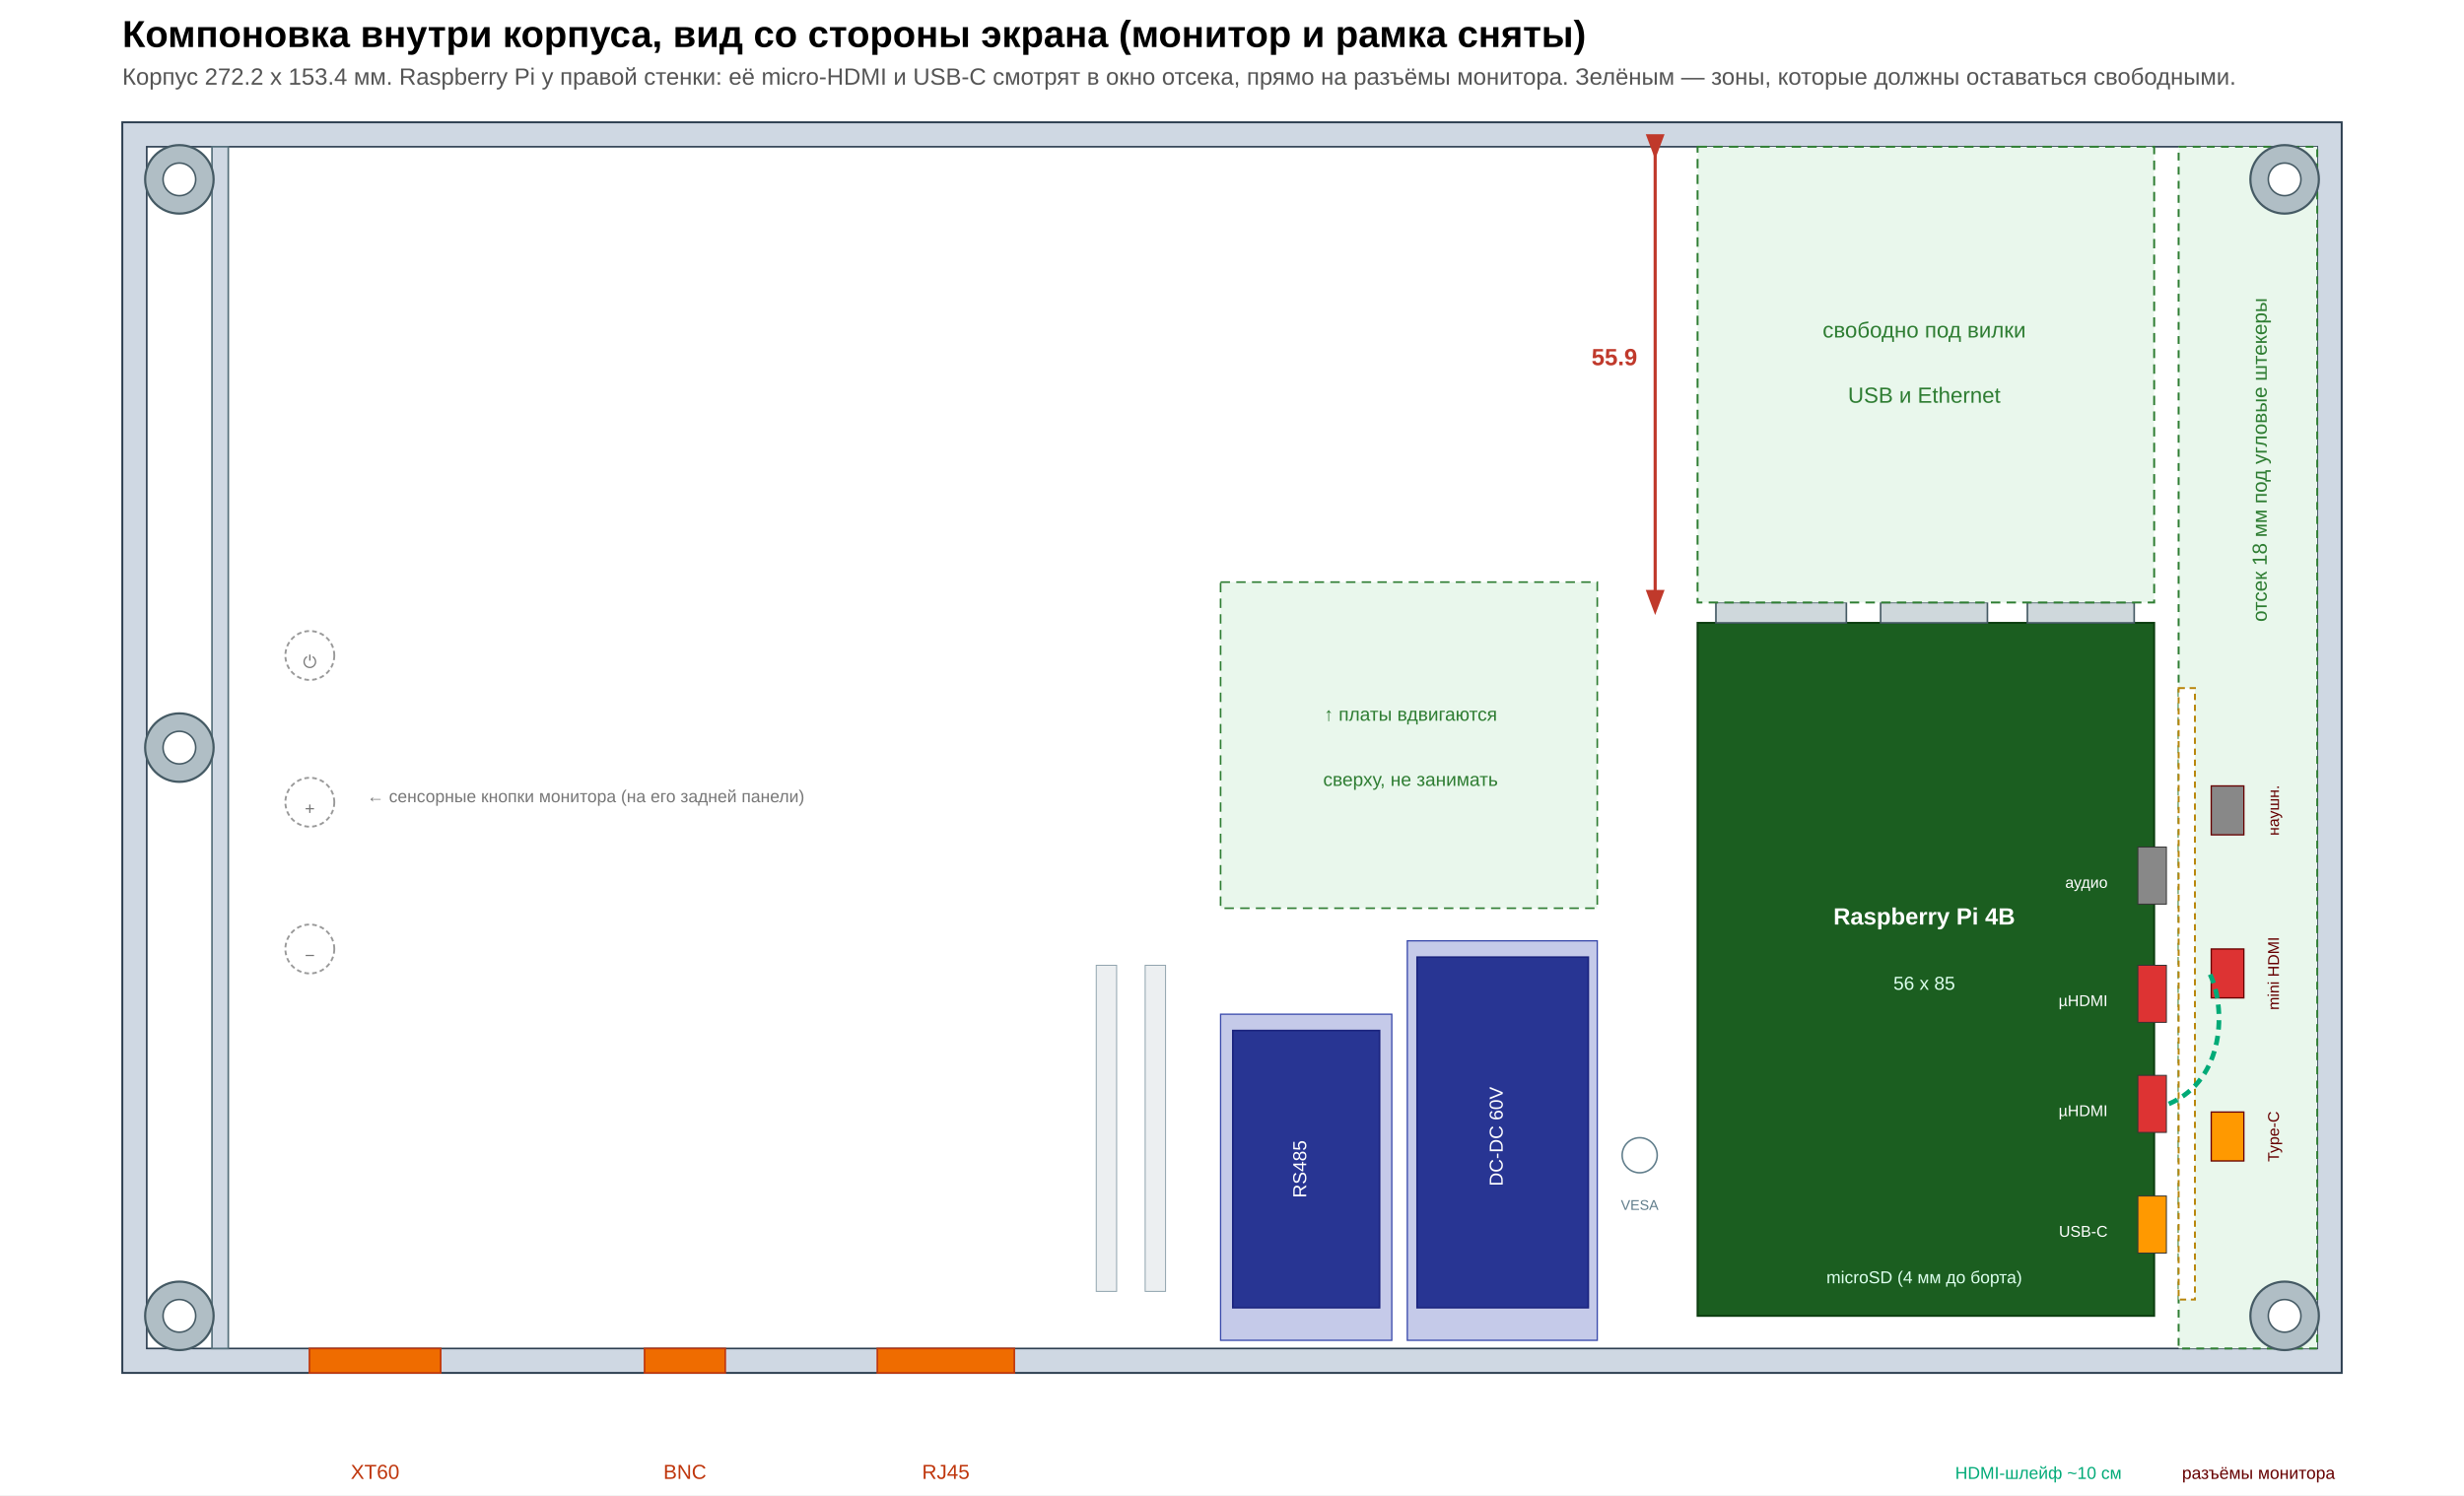
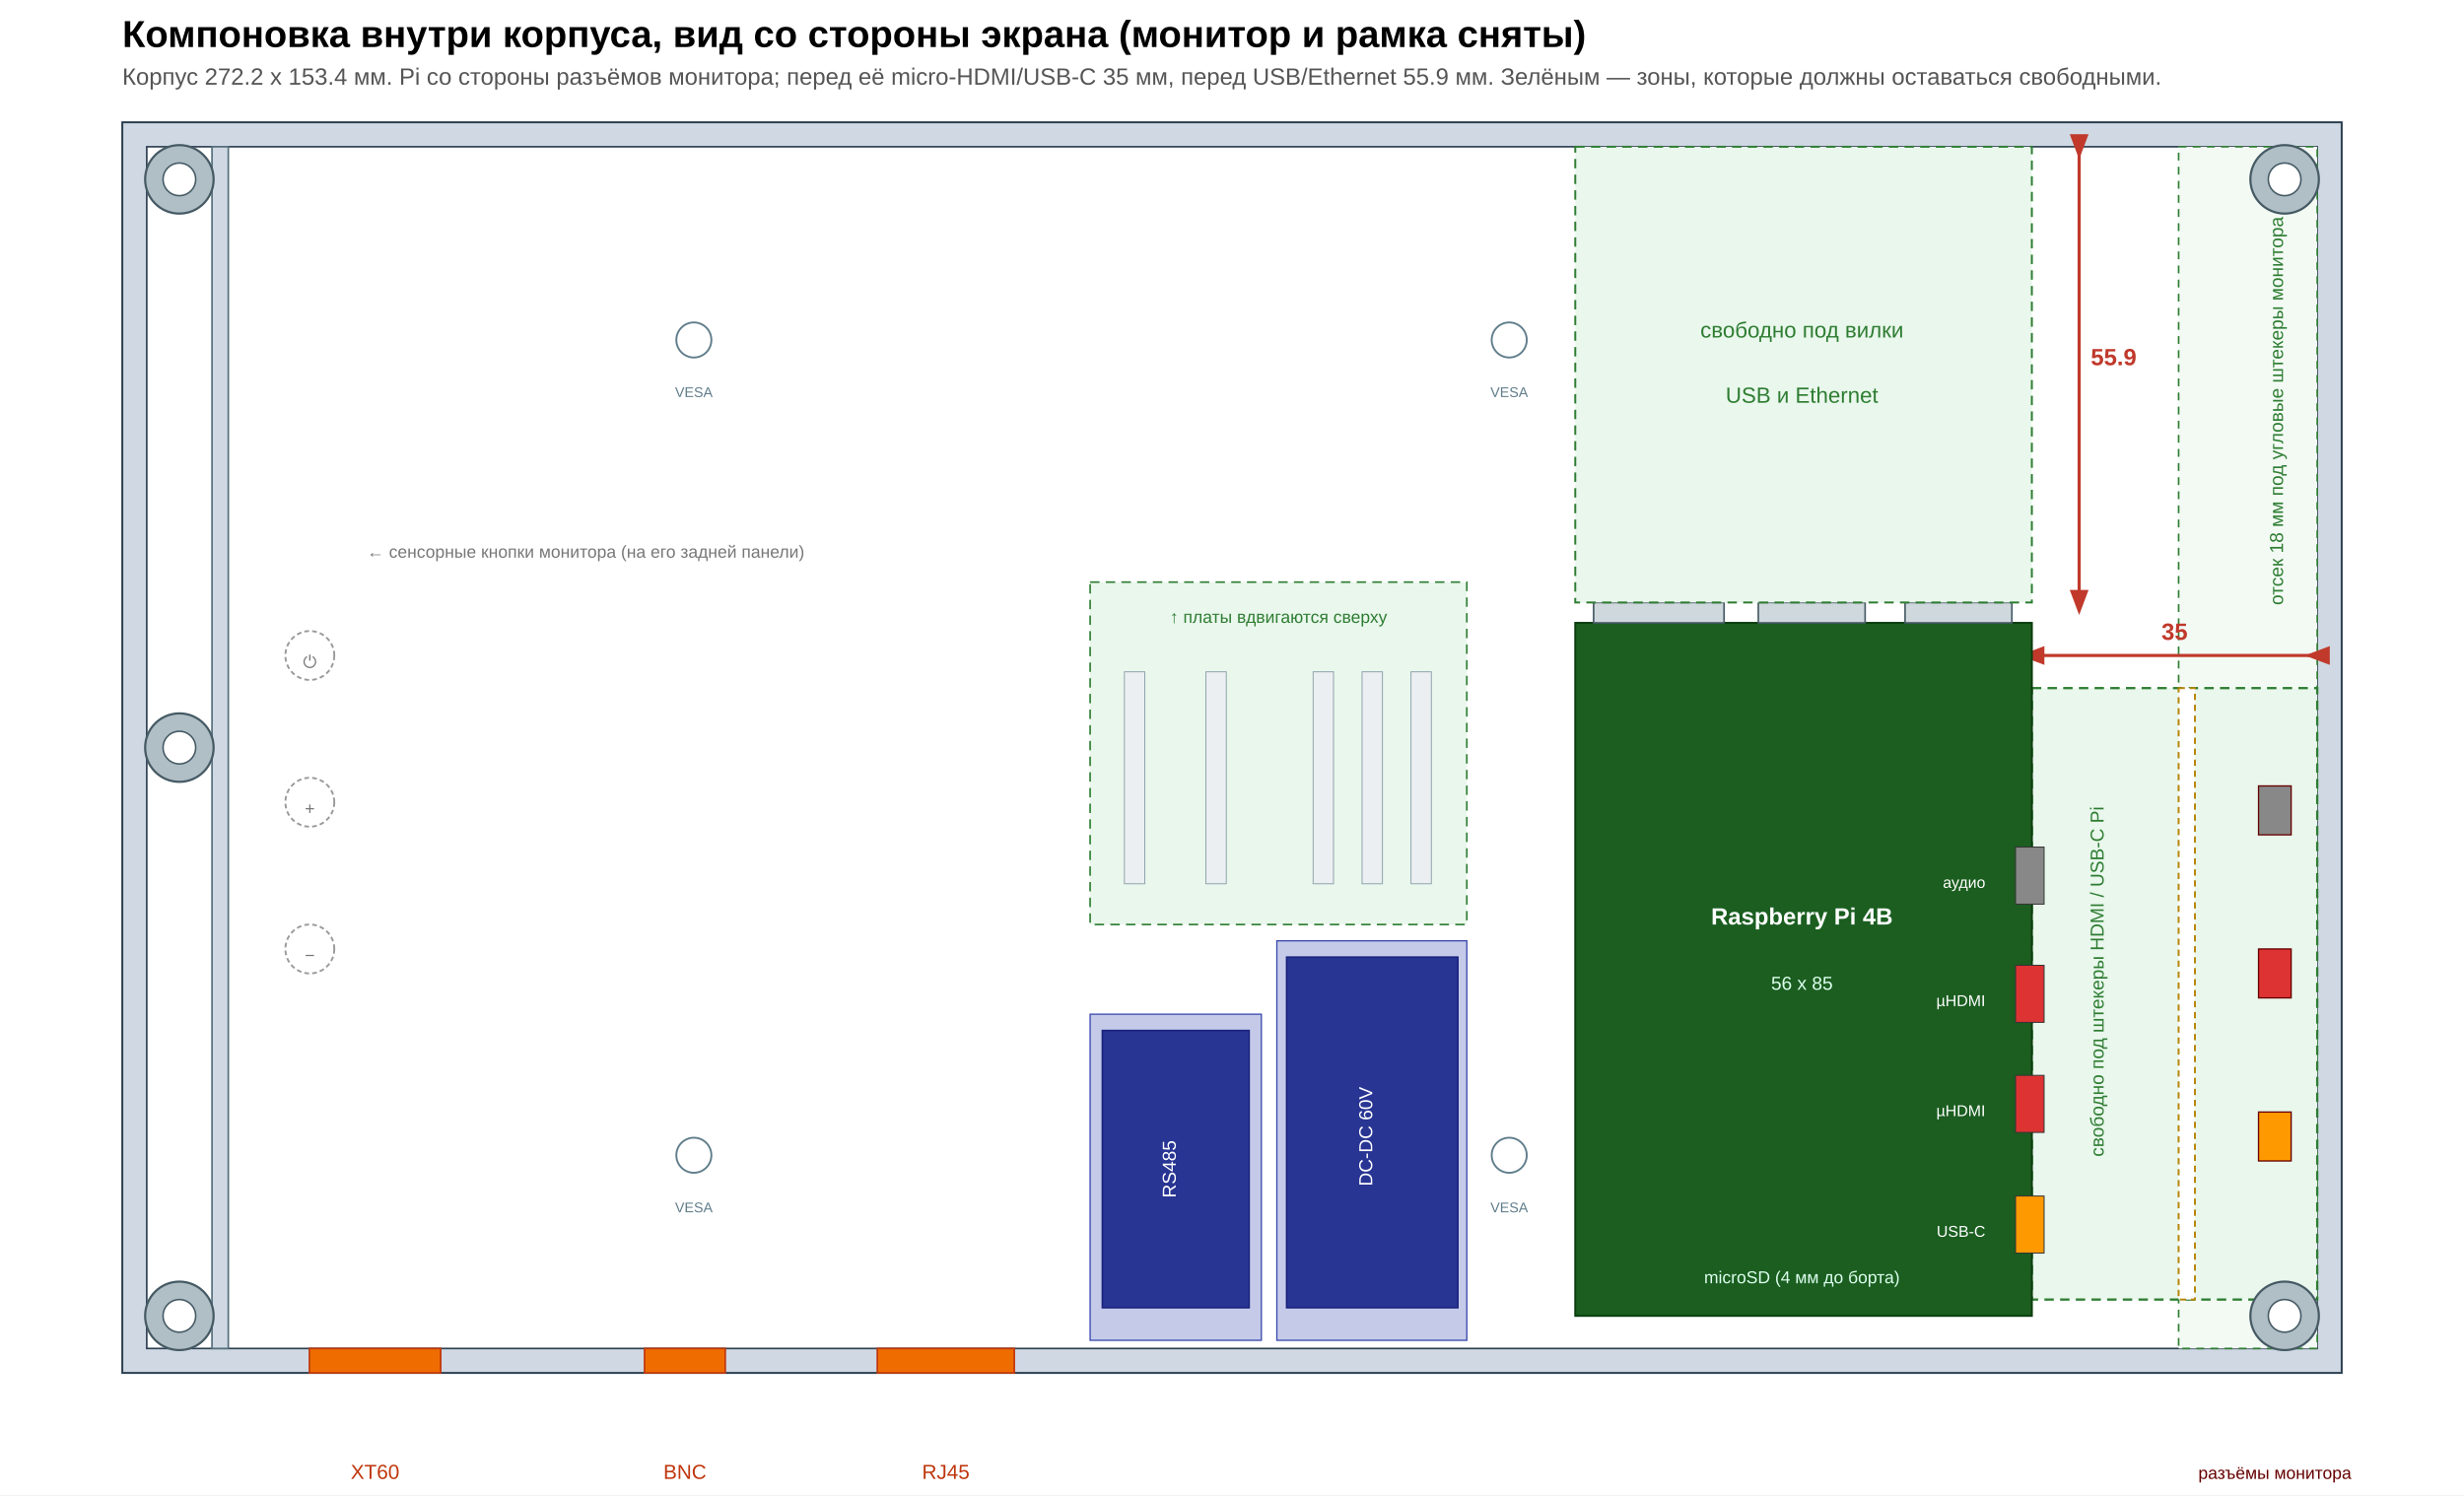
<svg xmlns="http://www.w3.org/2000/svg" width="1571.44" height="953.68" viewBox="-78 -78 1571.44 953.68" font-family="Arial">
  <defs>
    <marker id="a" markerWidth="8" markerHeight="8" refX="4" refY="4" orient="auto">
      <path d="M0,4 L8,1 L8,7 z" fill="#c0392b" />
    </marker>
  </defs>
  <rect x="-78" y="-78" width="100%" height="100%" fill="#fff" />
  <text x="0" y="-48" font-size="24" font-weight="bold">Компоновка внутри корпуса, вид со стороны экрана (монитор и рамка сняты)</text>
-   <text x="0" y="-24" font-size="15" fill="#555">Корпус 272.2 x 153.4 мм. Raspberry Pi у правой стенки: её micro-HDMI и USB-C смотрят в окно отсека, прямо на разъёмы монитора. Зелёным — зоны, которые должны оставаться свободными.</text>
+   <text x="0" y="-24" font-size="15" fill="#555">Корпус 272.2 x 153.4 мм. Pi со стороны разъёмов монитора; перед её micro-HDMI/USB-C 35 мм, перед USB/Ethernet 55.9 мм. Зелёным — зоны, которые должны оставаться свободными.</text>
  <rect x="0.0" y="0.0" width="1415.44" height="797.68" fill="#cfd8e3" stroke="#2c3e50" stroke-width="1.248" />
  <rect x="15.6" y="15.6" width="1384.24" height="766.48" fill="#ffffff" stroke="#2c3e50" stroke-width="1.04" />
-   <rect x="1311.44" y="15.6" width="88.4" height="766.48" fill="#e9f7ec" stroke="#2e7d32" stroke-width="1.248" stroke-dasharray="5 4" />
-   <text x="1367.6" y="215.28" font-size="13" fill="#2e7d32" text-anchor="middle" font-weight="normal" transform="rotate(-90 1367.6 215.28)">отсек 18 мм под угловые штекеры</text>
+   <rect x="1311.44" y="15.6" width="88.4" height="766.48" fill="#f3faf4" stroke="#2e7d32" stroke-width="1.04" stroke-dasharray="5 4" />
+   <text x="1378.0" y="184.08" font-size="12" fill="#2e7d32" text-anchor="middle" font-weight="normal" transform="rotate(-90 1378.0 184.08)">отсек 18 мм под угловые штекеры монитора</text>
+   <rect x="1217.84" y="360.88" width="182.0" height="390.0" fill="#e9f7ec" stroke="#2e7d32" stroke-width="1.456" stroke-dasharray="6 4" />
  <rect x="1311.44" y="360.88" width="10.4" height="390.0" fill="#ffffff" stroke="#b8860b" stroke-width="1.248" stroke-dasharray="4 3" />
-   <text x="1294.8" y="329.68" font-size="12" fill="#8a6d0b" text-anchor="end" font-weight="normal">окно ниже полки 9–84 ↓</text>
-   <rect x="1332.24" y="631.28" width="20.8" height="31.2" fill="#f90" stroke="#600" stroke-width="0.832" />
-   <text x="1375.4" y="646.88" font-size="10" fill="#600" text-anchor="middle" font-weight="normal" transform="rotate(-90 1375.4 646.88)">Type-C</text>
-   <rect x="1332.24" y="527.28" width="20.8" height="31.2" fill="#d33" stroke="#600" stroke-width="0.832" />
-   <text x="1375.4" y="542.88" font-size="10" fill="#600" text-anchor="middle" font-weight="normal" transform="rotate(-90 1375.4 542.88)">mini HDMI</text>
-   <rect x="1332.24" y="423.28" width="20.8" height="31.2" fill="#888" stroke="#600" stroke-width="0.832" />
-   <text x="1375.4" y="438.88" font-size="10" fill="#600" text-anchor="middle" font-weight="normal" transform="rotate(-90 1375.4 438.88)">наушн.</text>
-   <text x="1362.4" y="865.28" font-size="11" fill="#600" text-anchor="middle" font-weight="normal">разъёмы монитора</text>
+   <line x1="1217.84" y1="340.08" x2="1399.84" y2="340.08" stroke="#c0392b" stroke-width="2" marker-start="url(#a)" marker-end="url(#a)" />
+   <text x="1308.84" y="330.08" font-size="15" font-weight="bold" fill="#c0392b" text-anchor="middle">35</text>
+   <rect x="1362.4" y="631.28" width="20.8" height="31.2" fill="#f90" stroke="#600" stroke-width="0.832" />
+   <rect x="1362.4" y="527.28" width="20.8" height="31.2" fill="#d33" stroke="#600" stroke-width="0.832" />
+   <rect x="1362.4" y="423.28" width="20.8" height="31.2" fill="#888" stroke="#600" stroke-width="0.832" />
+   <text x="1372.8" y="865.28" font-size="11" fill="#600" text-anchor="middle" font-weight="normal">разъёмы монитора</text>
  <rect x="57.2" y="15.6" width="10.4" height="766.48" fill="#cfd8e3" stroke="#546e7a" stroke-width="1.04" />
  <circle cx="36.4" cy="761.28" r="21.84" fill="#b0bec5" stroke="#455a64" stroke-width="1.4" />
  <circle cx="36.4" cy="761.28" r="10.4" fill="#fff" stroke="#455a64" stroke-width="1" />
  <circle cx="36.4" cy="398.84" r="21.84" fill="#b0bec5" stroke="#455a64" stroke-width="1.4" />
  <circle cx="36.4" cy="398.84" r="10.4" fill="#fff" stroke="#455a64" stroke-width="1" />
  <circle cx="36.4" cy="36.4" r="21.84" fill="#b0bec5" stroke="#455a64" stroke-width="1.4" />
  <circle cx="36.4" cy="36.4" r="10.4" fill="#fff" stroke="#455a64" stroke-width="1" />
  <circle cx="1379.04" cy="761.28" r="21.84" fill="#b0bec5" stroke="#455a64" stroke-width="1.4" />
  <circle cx="1379.04" cy="761.28" r="10.4" fill="#fff" stroke="#455a64" stroke-width="1" />
  <circle cx="1379.04" cy="36.4" r="21.84" fill="#b0bec5" stroke="#455a64" stroke-width="1.4" />
  <circle cx="1379.04" cy="36.4" r="10.4" fill="#fff" stroke="#455a64" stroke-width="1" />
-   <rect x="1004.64" y="319.28" width="291.2" height="442.0" fill="#1b5e20" stroke="#0b3d0f" stroke-width="1.248" />
-   <text x="1149.2" y="511.68" font-size="15" fill="#fff" text-anchor="middle" font-weight="bold">Raspberry Pi 4B</text>
-   <text x="1149.2" y="553.28" font-size="12" fill="#dfe" text-anchor="middle" font-weight="normal">56 x 85</text>
-   <text x="1149.2" y="740.48" font-size="11" fill="#dfe" text-anchor="middle" font-weight="normal">microSD (4 мм до борта)</text>
-   <rect x="1285.44" y="684.84" width="18.2" height="36.4" fill="#f90" stroke="#333" stroke-width="0.624" />
-   <text x="1266.2" y="710.84" font-size="10" fill="#fff" text-anchor="end" font-weight="normal">USB-C</text>
-   <rect x="1285.44" y="607.88" width="18.2" height="36.4" fill="#d33" stroke="#333" stroke-width="0.624" />
-   <text x="1266.2" y="633.88" font-size="10" fill="#fff" text-anchor="end" font-weight="normal">µHDMI</text>
-   <rect x="1285.44" y="537.68" width="18.2" height="36.4" fill="#d33" stroke="#333" stroke-width="0.624" />
-   <text x="1266.2" y="563.68" font-size="10" fill="#fff" text-anchor="end" font-weight="normal">µHDMI</text>
-   <rect x="1285.44" y="462.28" width="18.2" height="36.4" fill="#888" stroke="#333" stroke-width="0.624" />
-   <text x="1266.2" y="488.28" font-size="10" fill="#fff" text-anchor="end" font-weight="normal">аудио</text>
-   <path d="M 1305.2 626.08 C 1341.6 610.48, 1341.6 563.68, 1331.2 542.88" stroke="#0a7" stroke-width="3" fill="none" stroke-dasharray="6 4" />
-   <text x="1222.0" y="865.28" font-size="11" fill="#0a7" text-anchor="middle" font-weight="normal">HDMI-шлейф ~10 см</text>
-   <rect x="1214.98" y="306.28" width="68.12" height="13.0" fill="#cfd8dc" stroke="#455a64" stroke-width="1.04" />
-   <text x="1249.04" y="288.08" font-size="12" fill="#37474f" text-anchor="middle" font-weight="normal">USB</text>
-   <rect x="1121.38" y="306.28" width="68.12" height="13.0" fill="#cfd8dc" stroke="#455a64" stroke-width="1.04" />
-   <text x="1155.44" y="288.08" font-size="12" fill="#37474f" text-anchor="middle" font-weight="normal">USB</text>
-   <rect x="1016.34" y="306.28" width="83.2" height="13.0" fill="#cfd8dc" stroke="#455a64" stroke-width="1.04" />
-   <text x="1057.94" y="288.08" font-size="12" fill="#37474f" text-anchor="middle" font-weight="normal">ETH</text>
-   <rect x="1004.64" y="15.6" width="291.2" height="290.68" fill="#e9f7ec" stroke="#2e7d32" stroke-width="1.248" stroke-dasharray="6 4" />
-   <text x="1149.2" y="137.28" font-size="14" fill="#2e7d32" text-anchor="middle" font-weight="normal">свободно под вилки</text>
-   <text x="1149.2" y="178.88" font-size="14" fill="#2e7d32" text-anchor="middle" font-weight="normal">USB и Ethernet</text>
-   <line x1="977.6" y1="306.28" x2="977.6" y2="15.6" stroke="#c0392b" stroke-width="2" marker-start="url(#a)" marker-end="url(#a)" />
-   <text x="951.6" y="154.94" font-size="15" font-weight="bold" fill="#c0392b" text-anchor="middle">55.9</text>
-   <rect x="819.52" y="522.08" width="121.16" height="254.8" fill="#c5cae9" stroke="#3949ab" stroke-width="0.832" />
-   <rect x="825.76" y="532.48" width="109.2" height="223.6" fill="#283593" stroke="#1a237e" stroke-width="1.04" />
-   <text x="880.36" y="646.88" font-size="12" fill="#fff" text-anchor="middle" font-weight="normal" transform="rotate(-90 880.36 646.88)">DC-DC 60V</text>
-   <rect x="700.44" y="568.88" width="109.2" height="208.0" fill="#c5cae9" stroke="#3949ab" stroke-width="0.832" />
-   <rect x="708.24" y="579.28" width="93.6" height="176.8" fill="#283593" stroke="#1a237e" stroke-width="1.04" />
-   <text x="755.04" y="667.68" font-size="12" fill="#fff" text-anchor="middle" font-weight="normal" transform="rotate(-90 755.04 667.68)">RS485</text>
-   <rect x="700.44" y="293.28" width="240.24" height="208.0" fill="#e9f7ec" stroke="#2e7d32" stroke-width="1.04" stroke-dasharray="6 4" />
-   <text x="821.6" y="381.68" font-size="12" fill="#2e7d32" text-anchor="middle" font-weight="normal">↑ платы вдвигаются</text>
-   <text x="821.6" y="423.28" font-size="12" fill="#2e7d32" text-anchor="middle" font-weight="normal">сверху, не занимать</text>
-   <rect x="621.14" y="537.68" width="13.0" height="208.0" fill="#eceff1" stroke="#90a4ae" stroke-width="0.624" />
-   <rect x="652.34" y="537.68" width="13.0" height="208.0" fill="#eceff1" stroke="#90a4ae" stroke-width="0.624" />
-   <circle cx="967.72" cy="658.84" r="11.18" fill="#fff" stroke="#607d8b" stroke-width="1" />
-   <text x="967.72" y="693.68" font-size="9" fill="#607d8b" text-anchor="middle" font-weight="normal">VESA</text>
+   <rect x="926.64" y="319.28" width="291.2" height="442.0" fill="#1b5e20" stroke="#0b3d0f" stroke-width="1.248" />
+   <text x="1071.2" y="511.68" font-size="15" fill="#fff" text-anchor="middle" font-weight="bold">Raspberry Pi 4B</text>
+   <text x="1071.2" y="553.28" font-size="12" fill="#dfe" text-anchor="middle" font-weight="normal">56 x 85</text>
+   <text x="1071.2" y="740.48" font-size="11" fill="#dfe" text-anchor="middle" font-weight="normal">microSD (4 мм до борта)</text>
+   <rect x="1207.44" y="684.84" width="18.2" height="36.4" fill="#f90" stroke="#333" stroke-width="0.624" />
+   <text x="1188.2" y="710.84" font-size="10" fill="#fff" text-anchor="end" font-weight="normal">USB-C</text>
+   <rect x="1207.44" y="607.88" width="18.2" height="36.4" fill="#d33" stroke="#333" stroke-width="0.624" />
+   <text x="1188.2" y="633.88" font-size="10" fill="#fff" text-anchor="end" font-weight="normal">µHDMI</text>
+   <rect x="1207.44" y="537.68" width="18.2" height="36.4" fill="#d33" stroke="#333" stroke-width="0.624" />
+   <text x="1188.2" y="563.68" font-size="10" fill="#fff" text-anchor="end" font-weight="normal">µHDMI</text>
+   <rect x="1207.44" y="462.28" width="18.2" height="36.4" fill="#888" stroke="#333" stroke-width="0.624" />
+   <text x="1188.2" y="488.28" font-size="10" fill="#fff" text-anchor="end" font-weight="normal">аудио</text>
+   <rect x="1136.98" y="306.28" width="68.12" height="13.0" fill="#cfd8dc" stroke="#455a64" stroke-width="1.04" />
+   <text x="1171.04" y="288.08" font-size="12" fill="#37474f" text-anchor="middle" font-weight="normal">USB</text>
+   <rect x="1043.38" y="306.28" width="68.12" height="13.0" fill="#cfd8dc" stroke="#455a64" stroke-width="1.04" />
+   <text x="1077.44" y="288.08" font-size="12" fill="#37474f" text-anchor="middle" font-weight="normal">USB</text>
+   <rect x="938.34" y="306.28" width="83.2" height="13.0" fill="#cfd8dc" stroke="#455a64" stroke-width="1.04" />
+   <text x="979.94" y="288.08" font-size="12" fill="#37474f" text-anchor="middle" font-weight="normal">ETH</text>
+   <rect x="926.64" y="15.6" width="291.2" height="290.68" fill="#e9f7ec" stroke="#2e7d32" stroke-width="1.248" stroke-dasharray="6 4" />
+   <text x="1071.2" y="137.28" font-size="14" fill="#2e7d32" text-anchor="middle" font-weight="normal">свободно под вилки</text>
+   <text x="1071.2" y="178.88" font-size="14" fill="#2e7d32" text-anchor="middle" font-weight="normal">USB и Ethernet</text>
+   <line x1="1248.0" y1="306.28" x2="1248.0" y2="15.6" stroke="#c0392b" stroke-width="2" marker-start="url(#a)" marker-end="url(#a)" />
+   <text x="1270.0" y="154.94" font-size="15" font-weight="bold" fill="#c0392b" text-anchor="middle">55.9</text>
+   <rect x="736.32" y="522.08" width="121.16" height="254.8" fill="#c5cae9" stroke="#3949ab" stroke-width="0.832" />
+   <rect x="742.56" y="532.48" width="109.2" height="223.6" fill="#283593" stroke="#1a237e" stroke-width="1.04" />
+   <text x="797.16" y="646.88" font-size="12" fill="#fff" text-anchor="middle" font-weight="normal" transform="rotate(-90 797.16 646.88)">DC-DC 60V</text>
+   <rect x="617.24" y="568.88" width="109.2" height="208.0" fill="#c5cae9" stroke="#3949ab" stroke-width="0.832" />
+   <rect x="625.04" y="579.28" width="93.6" height="176.8" fill="#283593" stroke="#1a237e" stroke-width="1.04" />
+   <text x="671.84" y="667.68" font-size="12" fill="#fff" text-anchor="middle" font-weight="normal" transform="rotate(-90 671.84 667.68)">RS485</text>
+   <rect x="617.24" y="293.28" width="240.24" height="218.4" fill="#e9f7ec" stroke="#2e7d32" stroke-width="1.04" stroke-dasharray="6 4" />
+   <text x="737.36" y="319.28" font-size="11" fill="#2e7d32" text-anchor="middle" font-weight="normal">↑ платы вдвигаются сверху</text>
+   <rect x="639.08" y="350.48" width="13.0" height="135.2" fill="#eceff1" stroke="#90a4ae" stroke-width="0.624" />
+   <rect x="691.08" y="350.48" width="13.0" height="135.2" fill="#eceff1" stroke="#90a4ae" stroke-width="0.624" />
+   <rect x="759.46" y="350.48" width="13.0" height="135.2" fill="#eceff1" stroke="#90a4ae" stroke-width="0.624" />
+   <rect x="790.66" y="350.48" width="13.0" height="135.2" fill="#eceff1" stroke="#90a4ae" stroke-width="0.624" />
+   <rect x="821.86" y="350.48" width="13.0" height="135.2" fill="#eceff1" stroke="#90a4ae" stroke-width="0.624" />
+   <circle cx="364.52" cy="658.84" r="11.18" fill="#fff" stroke="#607d8b" stroke-width="1.2" />
+   <text x="364.52" y="695.24" font-size="9" fill="#607d8b" text-anchor="middle" font-weight="normal">VESA</text>
+   <circle cx="364.52" cy="138.84" r="11.18" fill="#fff" stroke="#607d8b" stroke-width="1.2" />
+   <text x="364.52" y="175.24" font-size="9" fill="#607d8b" text-anchor="middle" font-weight="normal">VESA</text>
+   <circle cx="884.52" cy="658.84" r="11.18" fill="#fff" stroke="#607d8b" stroke-width="1.2" />
+   <text x="884.52" y="695.24" font-size="9" fill="#607d8b" text-anchor="middle" font-weight="normal">VESA</text>
+   <circle cx="884.52" cy="138.84" r="11.18" fill="#fff" stroke="#607d8b" stroke-width="1.2" />
+   <text x="884.52" y="175.24" font-size="9" fill="#607d8b" text-anchor="middle" font-weight="normal">VESA</text>
  <rect x="119.34" y="782.08" width="83.72" height="15.6" fill="#ef6c00" stroke="#bf360c" stroke-width="1.04" />
  <text x="161.2" y="865.28" font-size="13" fill="#bf360c" text-anchor="middle" font-weight="normal">XT60</text>
  <rect x="333.06" y="782.08" width="51.48" height="15.6" fill="#ef6c00" stroke="#bf360c" stroke-width="1.04" />
  <text x="358.8" y="865.28" font-size="13" fill="#bf360c" text-anchor="middle" font-weight="normal">BNC</text>
  <rect x="481.52" y="782.08" width="87.36" height="15.6" fill="#ef6c00" stroke="#bf360c" stroke-width="1.04" />
  <text x="525.2" y="865.28" font-size="13" fill="#bf360c" text-anchor="middle" font-weight="normal">RJ45</text>
  <circle cx="119.6" cy="527.28" r="15.6" fill="none" stroke="#999" stroke-width="1.2" stroke-dasharray="3 2" />
  <text x="119.6" y="535.08" font-size="11" fill="#777" text-anchor="middle" font-weight="normal">−</text>
  <circle cx="119.6" cy="433.68" r="15.6" fill="none" stroke="#999" stroke-width="1.2" stroke-dasharray="3 2" />
  <text x="119.6" y="441.48" font-size="11" fill="#777" text-anchor="middle" font-weight="normal">+</text>
  <circle cx="119.6" cy="340.08" r="15.6" fill="none" stroke="#999" stroke-width="1.2" stroke-dasharray="3 2" />
  <text x="119.6" y="347.88" font-size="11" fill="#777" text-anchor="middle" font-weight="normal">⏻</text>
-   <text x="156.0" y="433.68" font-size="11" fill="#777" text-anchor="start" font-weight="normal">← сенсорные кнопки монитора (на его задней панели)</text>
+   <text x="156.0" y="277.68" font-size="11" fill="#777" text-anchor="start" font-weight="normal">← сенсорные кнопки монитора (на его задней панели)</text>
+   <text x="1263.6" y="548.08" font-size="12" fill="#2e7d32" text-anchor="middle" transform="rotate(-90 1263.6 548.08)">свободно под штекеры HDMI / USB-C Pi</text>
</svg>
